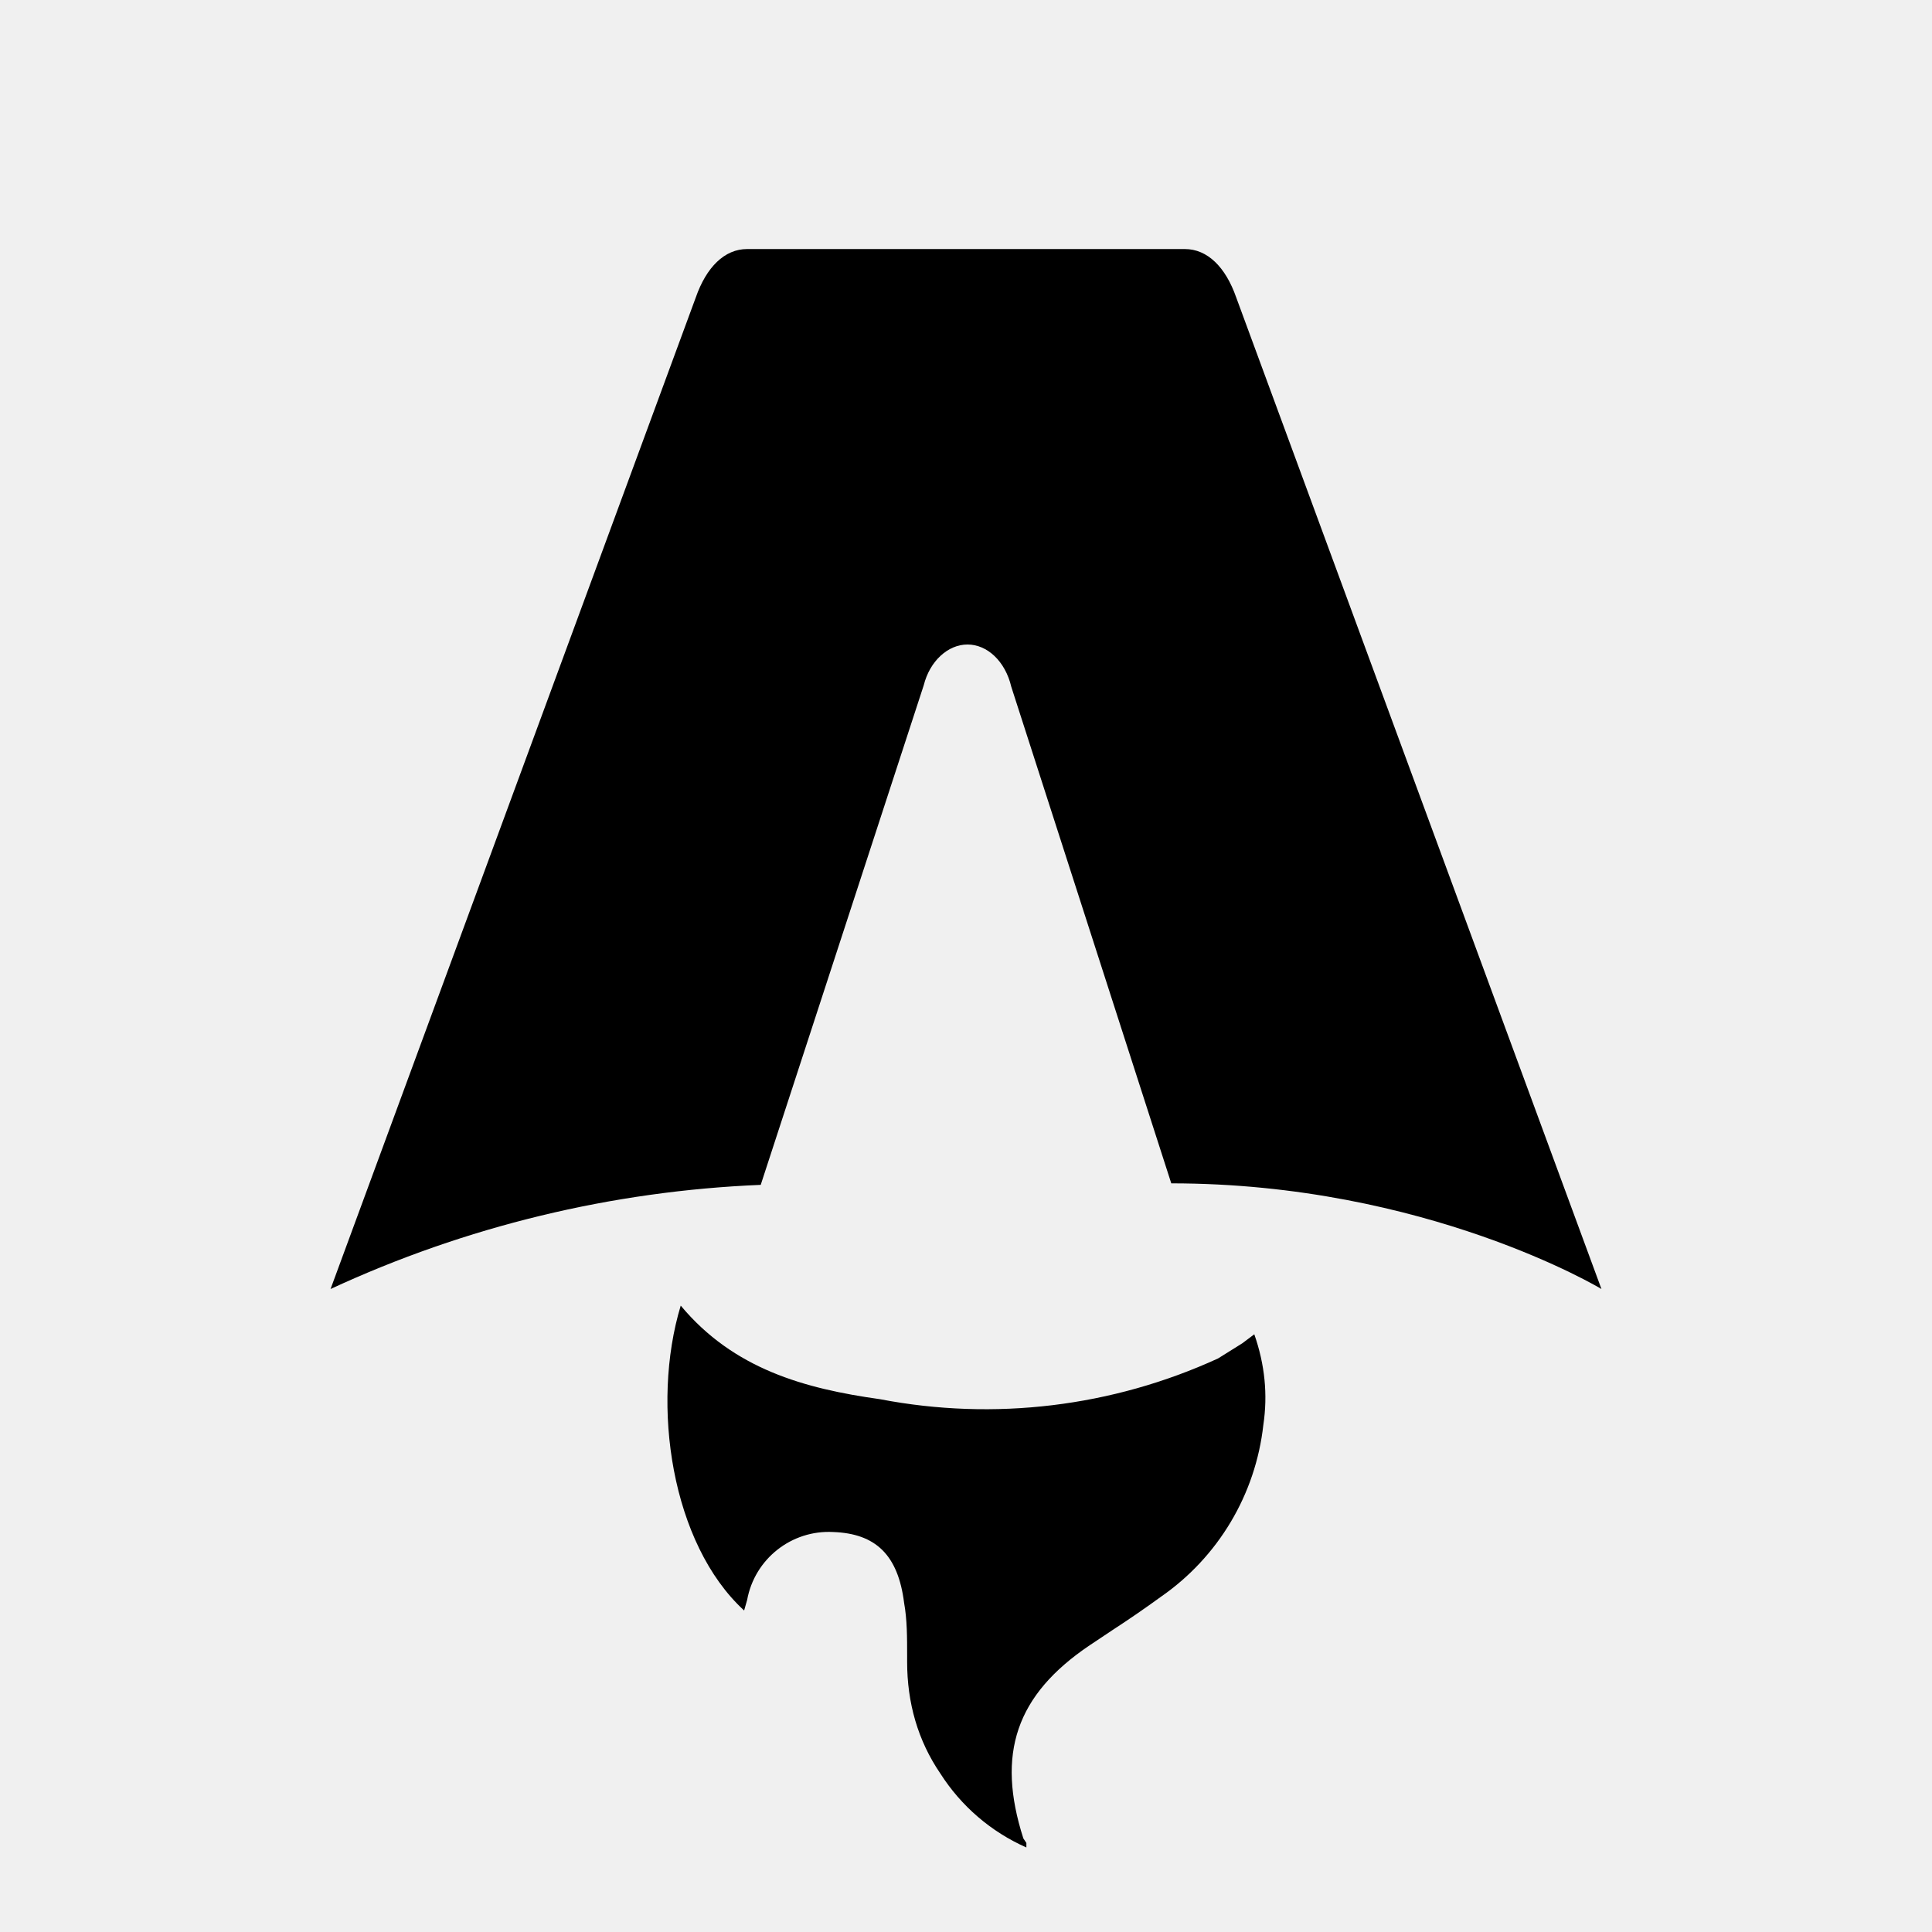
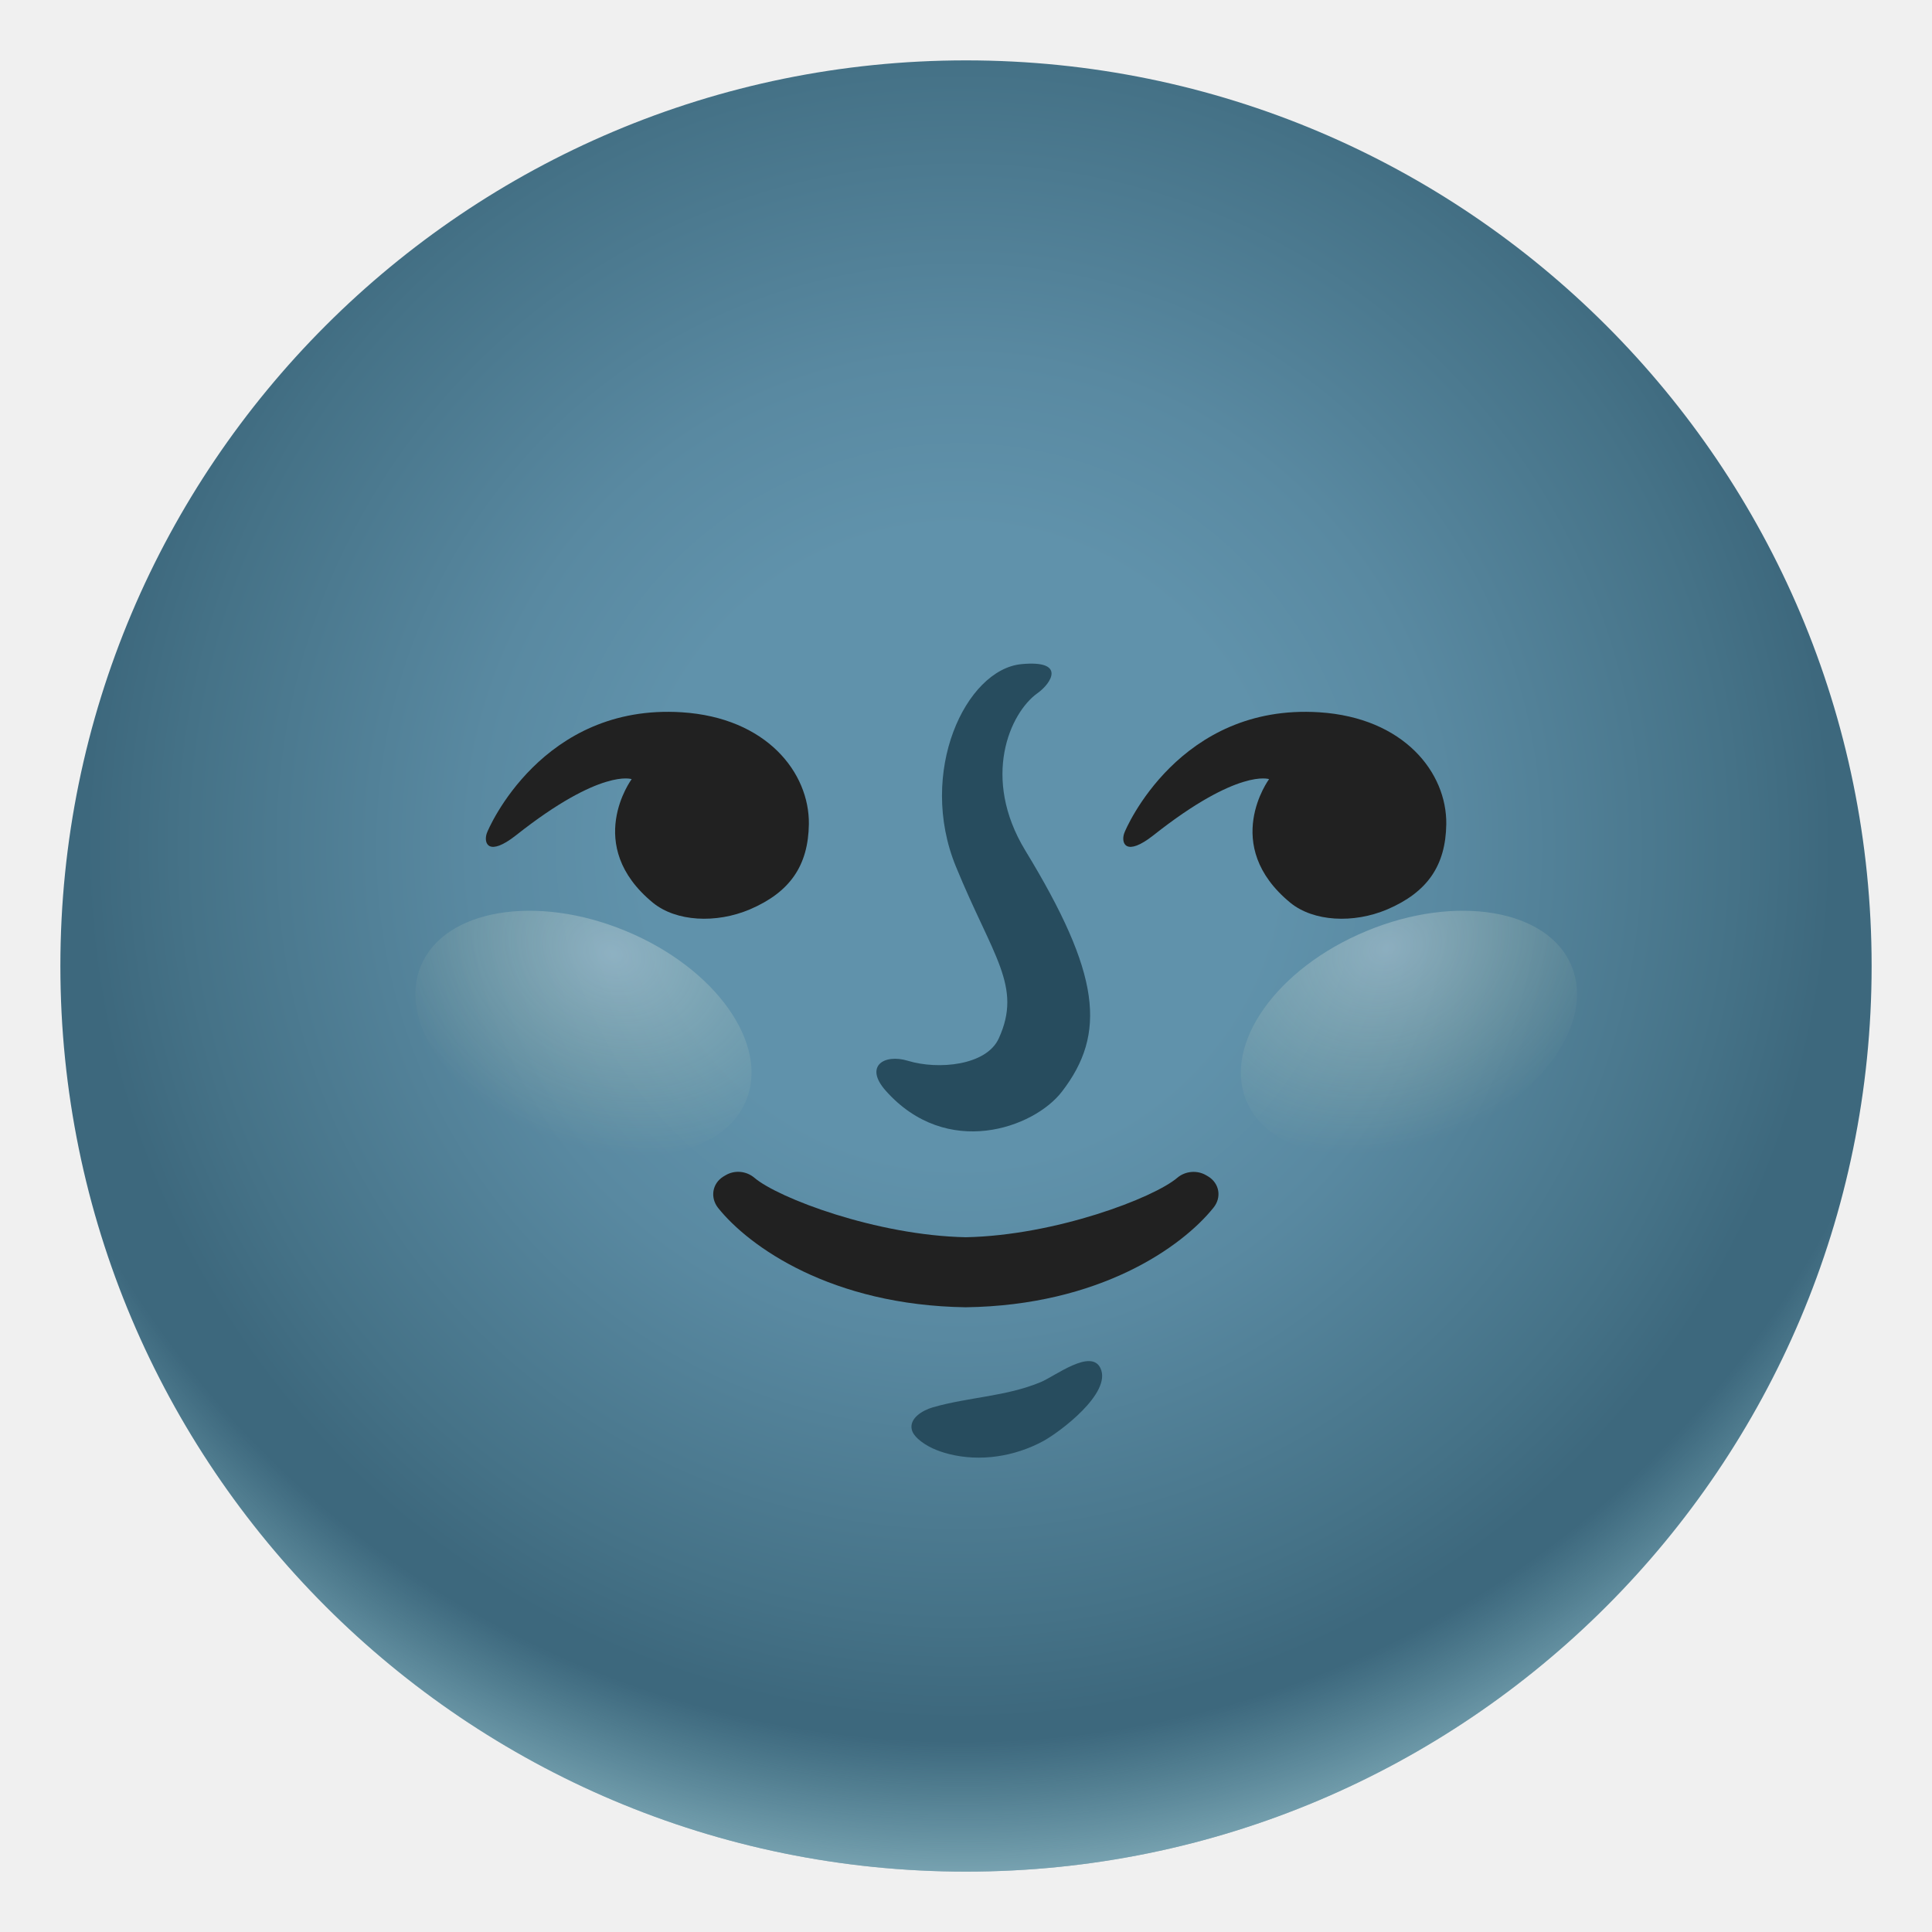
- <svg xmlns="http://www.w3.org/2000/svg" fill="none" viewBox="0 0 128 128">
-   <path d="M50.4 78.5a75.1 75.1 0 0 0-28.5 6.9l24.2-65.7c.7-2 1.9-3.2 3.4-3.2h29c1.5 0 2.7 1.2 3.4 3.2l24.2 65.7s-11.6-7-28.5-7L67 45.5c-.4-1.7-1.6-2.8-2.9-2.8-1.3 0-2.5 1.1-2.9 2.7L50.4 78.5Zm-1.1 28.2Zm-4.2-20.2c-2 6.6-.6 15.8 4.2 20.2a17.5 17.5 0 0 1 .2-.7 5.5 5.5 0 0 1 5.7-4.5c2.8.1 4.3 1.5 4.7 4.7.2 1.1.2 2.3.2 3.5v.4c0 2.7.7 5.2 2.2 7.4a13 13 0 0 0 5.7 4.9v-.3l-.2-.3c-1.8-5.6-.5-9.5 4.4-12.8l1.5-1a73 73 0 0 0 3.2-2.2 16 16 0 0 0 6.8-11.4c.3-2 .1-4-.6-6l-.8.6-1.6 1a37 37 0 0 1-22.4 2.7c-5-.7-9.7-2-13.2-6.2Z" />
-   <style>
-         path { fill: #000; }
-         @media (prefers-color-scheme: dark) {
-             path { fill: #FFF; }
-         }
-     </style>
+ <svg xmlns="http://www.w3.org/2000/svg" xmlns:xlink="http://www.w3.org/1999/xlink" enable-background="new 0 0 128 128" viewBox="0 0 128 128">
+   <radialGradient id="a" cx="63.55" cy="56.074" gradientUnits="userSpaceOnUse" r="68.672">
+     <stop offset=".306" stop-color="#6092ab" />
+     <stop offset=".472" stop-color="#5989a1" />
+     <stop offset=".749" stop-color="#457287" />
+     <stop offset=".843" stop-color="#3d687d" />
+   </radialGradient>
+   <radialGradient id="b" cx="63.702" cy="50.155" gradientUnits="userSpaceOnUse" r="85.604">
+     <stop offset=".762" stop-color="#b2ebf2" stop-opacity="0" />
+     <stop offset="1" stop-color="#e0f7fa" />
+   </radialGradient>
+   <linearGradient id="c">
+     <stop offset="0" stop-color="#fff" />
+     <stop offset="1" stop-color="#fff9b9" stop-opacity="0" />
+   </linearGradient>
+   <radialGradient id="d" cx="91.892" cy="62.842" gradientTransform="matrix(.9201 -.3918 .3131 .7354 -12.3332 52.6284)" gradientUnits="userSpaceOnUse" r="16.37" xlink:href="#c" />
+   <radialGradient id="e" cx="-2357.148" cy="63.126" gradientTransform="matrix(-.9201 -.3918 -.3131 .7354 -2108.489 -906.7669)" gradientUnits="userSpaceOnUse" r="16.135" xlink:href="#c" />
+   <circle cx="64" cy="64" fill="url(#a)" r="60" />
+   <circle cx="64" cy="64" fill="url(#b)" r="60" />
+   <g fill="#212121">
+     <path d="m85.49 59.81c1.53 1.25 4.18 1.39 6.42.44 2.66-1.14 3.87-2.9 3.91-5.65.04-3.41-2.8-7.05-8.42-7.41-9.26-.59-12.82 7.71-12.92 8.02-.22.65.1 1.58 1.95.12 5.63-4.45 7.65-3.71 7.65-3.71s-3.24 4.37 1.41 8.19z" />
+     <path d="m43.26 59.81c1.53 1.25 4.18 1.39 6.42.44 2.66-1.14 3.87-2.9 3.91-5.65.04-3.41-2.8-7.05-8.42-7.41-9.26-.59-12.82 7.71-12.92 8.02-.22.65.1 1.58 1.95.12 5.63-4.45 7.65-3.71 7.65-3.71s-3.24 4.37 1.41 8.19z" />
+     <path d="m80.04 77.94-.12-.07c-.6-.36-1.39-.29-1.92.16-1.57 1.34-8.08 3.82-14.01 3.94-5.93-.12-12.44-2.6-14.01-3.94-.53-.45-1.31-.53-1.92-.16l-.12.07c-.76.46-.9 1.4-.37 2.08 2.06 2.58 7.52 6.46 16.41 6.59 8.89-.12 14.34-4.01 16.41-6.59.56-.68.41-1.62-.35-2.08z" />
+   </g>
+   <path d="m61.8 93.24c-.72.21-1.57.75-1.39 1.48.06.24.22.43.4.6.57.52 1.31.82 2.05 1.01 2.09.53 4.36.17 6.25-.85 1.09-.59 4.57-3.19 3.8-4.83-.62-1.33-3.01.52-3.94.91-2.31.97-4.77.99-7.17 1.68z" fill="#274c5e" />
+   <path d="m58.68 72.26c-1.44-1.62-.11-2.46 1.47-1.98 2 .61 5.2.32 6.02-1.48 1.58-3.46-.39-5.41-2.84-11.39-2.56-6.25.65-13.06 4.35-13.41 2.97-.28 1.98 1.27 1.05 1.93-1.82 1.3-3.73 5.6-.8 10.42 4.99 8.19 5.4 12.12 2.42 15.98-1.85 2.4-7.62 4.49-11.67-.07z" fill="#274c5e" />
+   <path d="m82.57 72.92c1.55 3.75 7.63 4.79 13.58 2.32 5.95-2.46 9.52-7.5 7.97-11.24-1.55-3.75-7.63-4.79-13.58-2.32-5.95 2.46-9.52 7.49-7.97 11.24z" fill="url(#d)" opacity=".3" />
+   <path d="m49.43 72.92c-1.55 3.75-7.63 4.79-13.58 2.32-5.95-2.46-9.52-7.5-7.97-11.24 1.55-3.75 7.63-4.79 13.58-2.32 5.95 2.46 9.52 7.49 7.97 11.24z" fill="url(#e)" opacity=".3" />
</svg>
